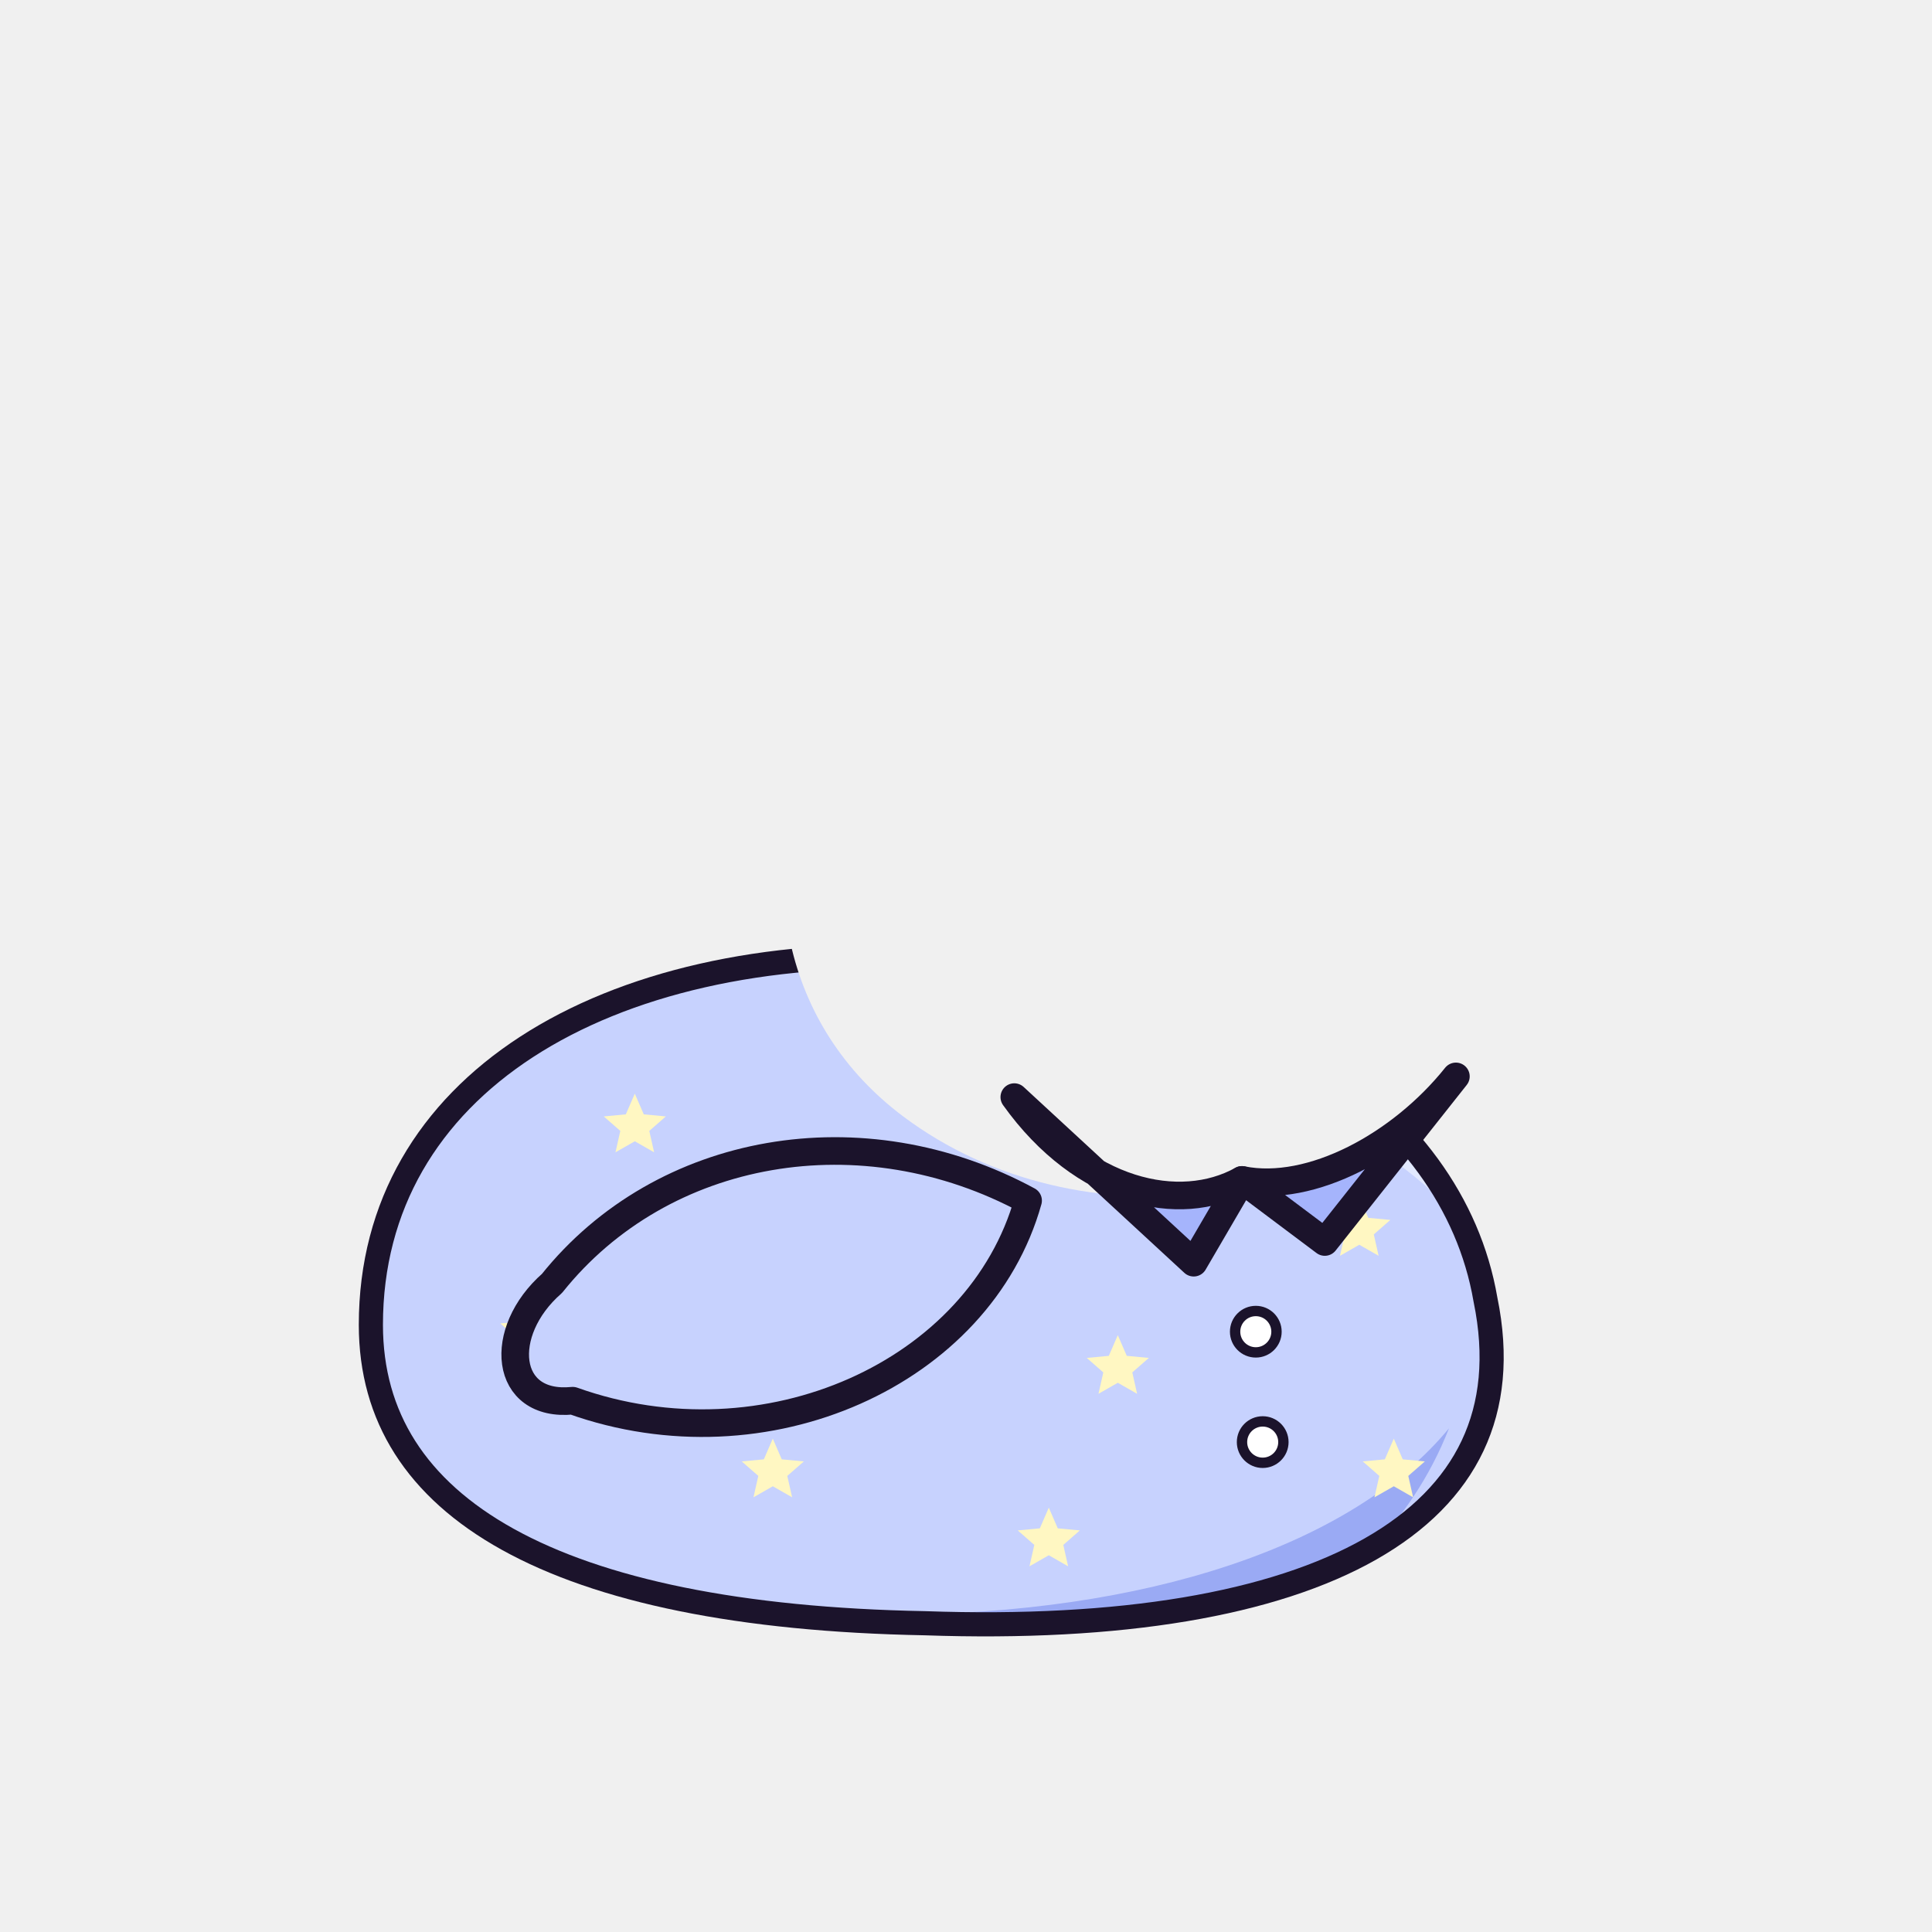
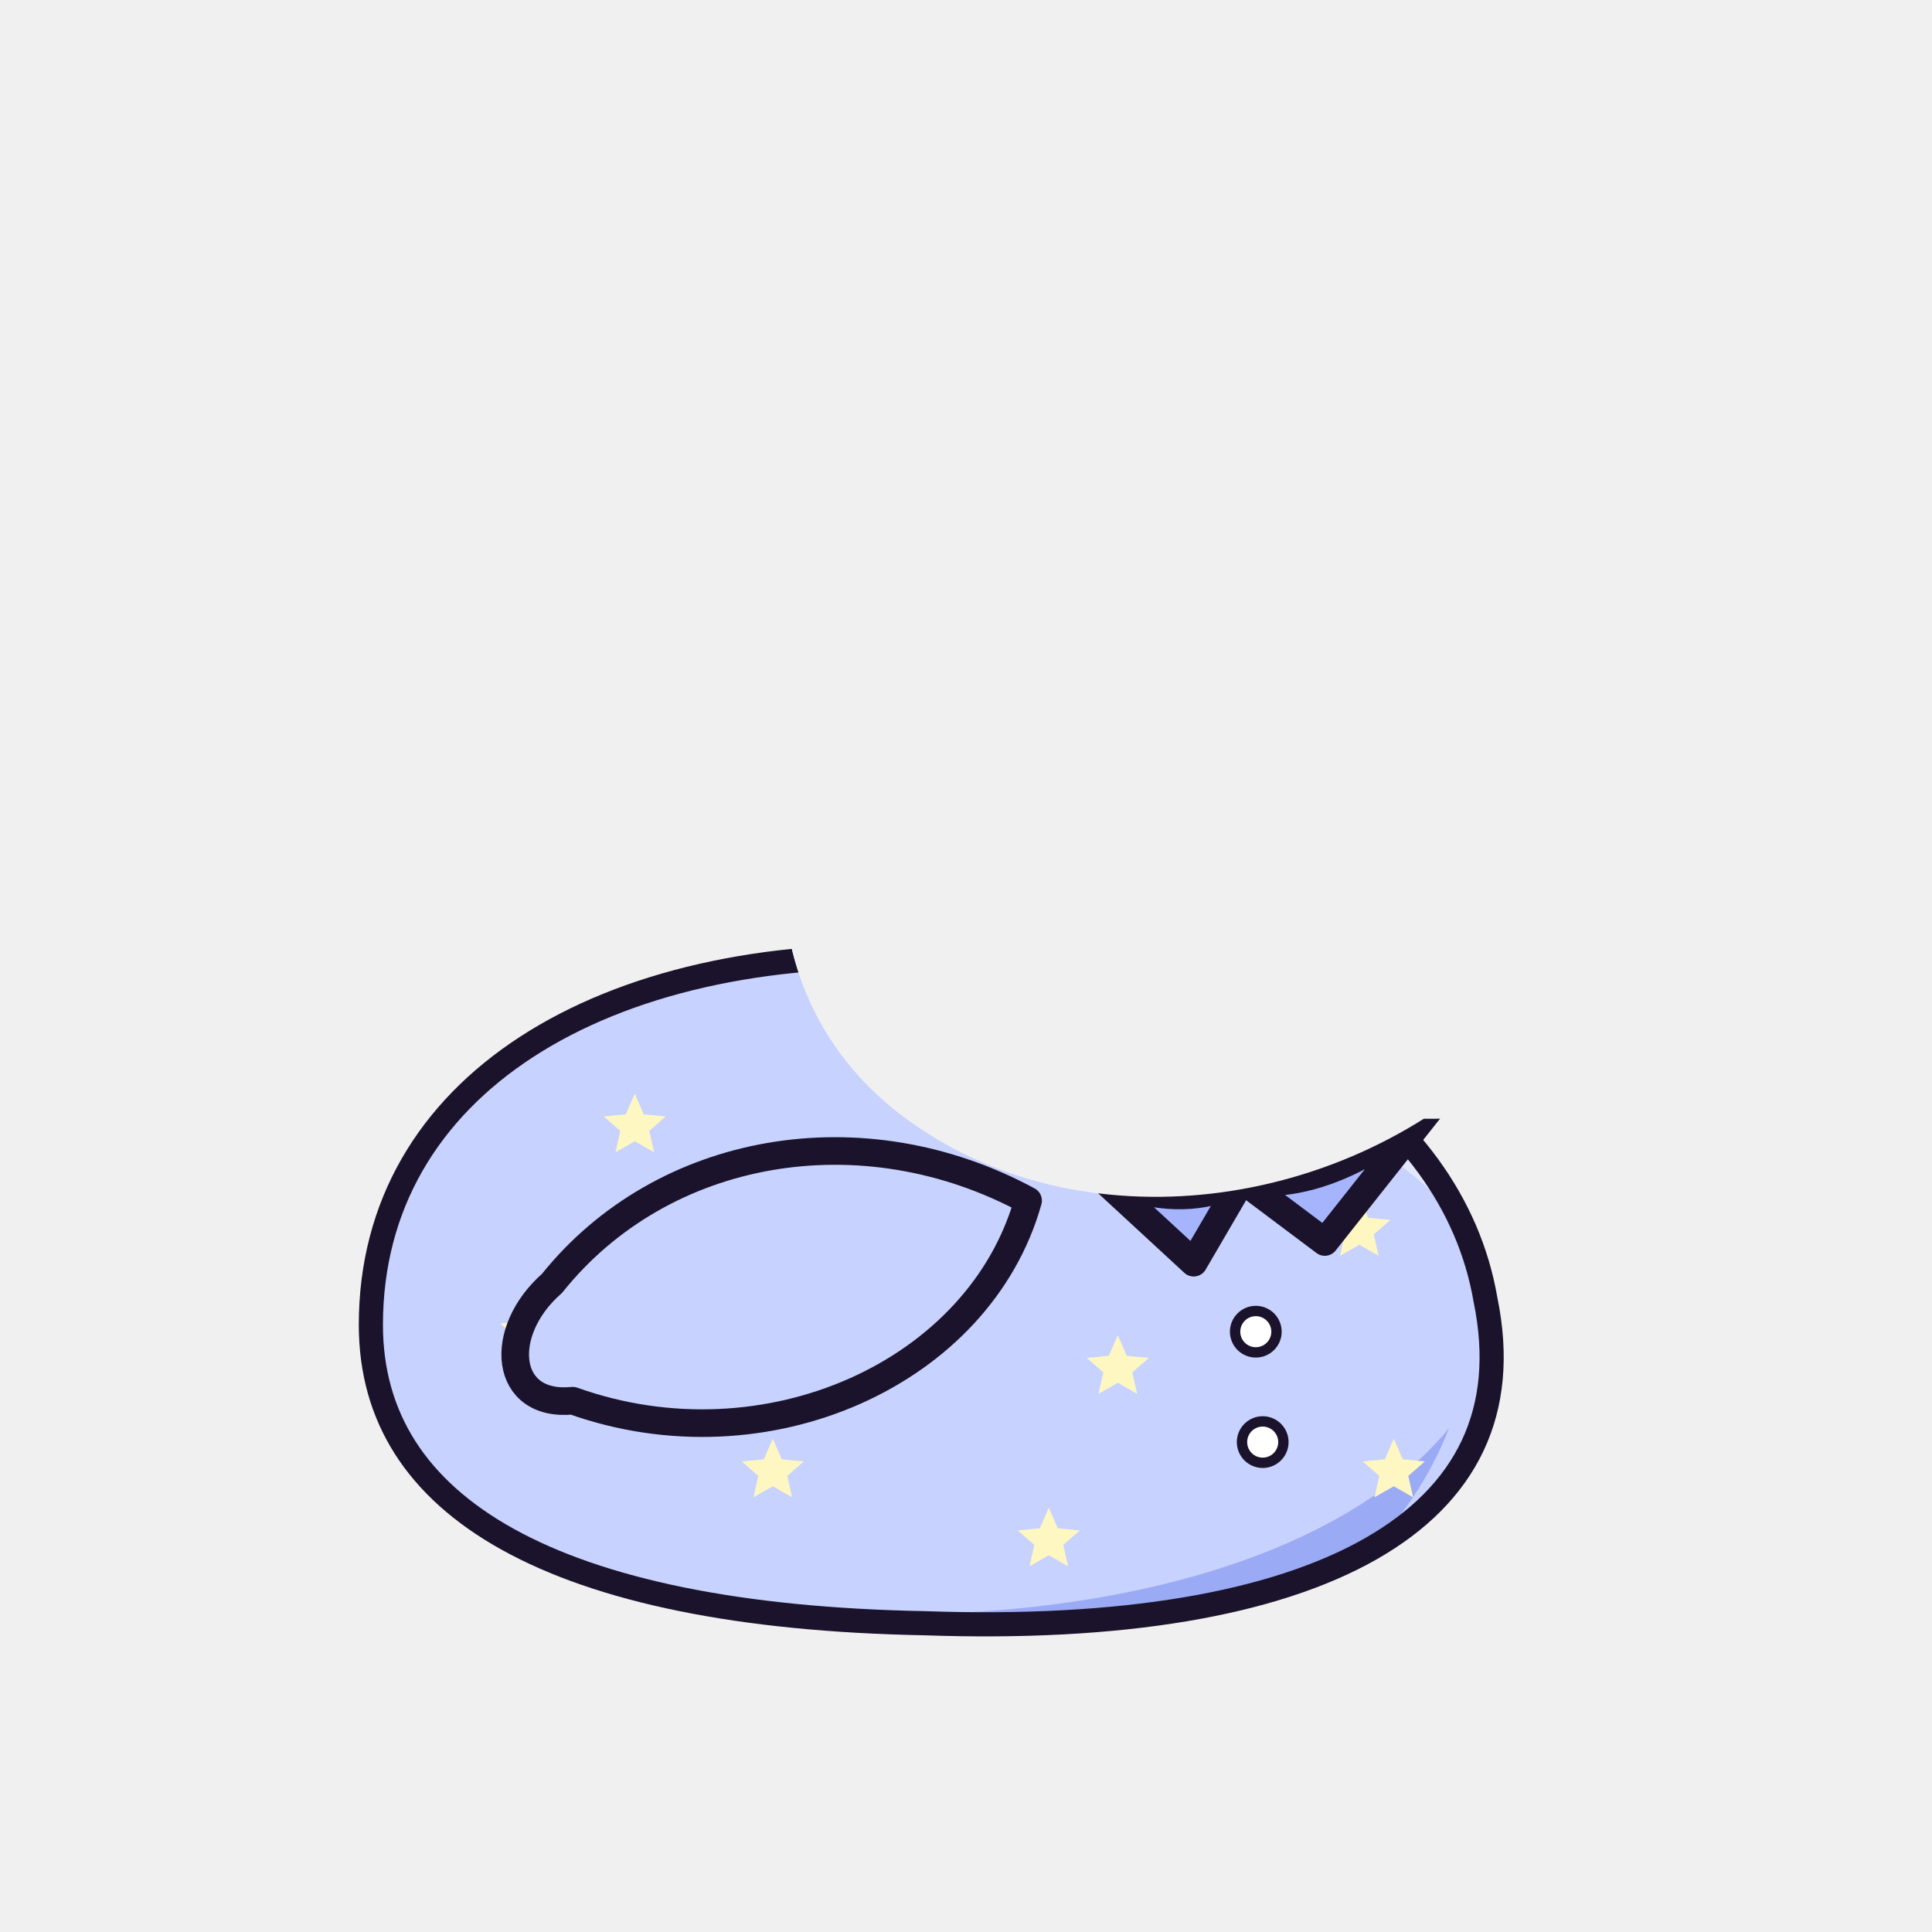
<svg xmlns="http://www.w3.org/2000/svg" viewBox="-24 -56 560 560" width="100%" height="100%" fill="none">
-   <g id="pj">
-     <defs>
-       <mask id="pj-m" maskUnits="userSpaceOnUse" x="-40" y="-80" width="620" height="640">
-         <rect x="-40" y="-80" width="620" height="640" fill="#000" />
-         <path d="M80 328 c0 -72 70 -114 164 -110 c92 2 156 44 166 102 c14 68 -52 102 -166 98 c-108 -2 -164 -34 -164 -90 Z" fill="#fff" />
-         <path d="M212 216 c-10 -62 14 -126 66 -158 c54 -34 118 -16 150 30 c36 50 20 118 -20 156 c-44 44 -118 54 -166 18 c-16 -12 -26 -28 -30 -46 Z" fill="#000" stroke="#000" stroke-width="14" />
-       </mask>
-     </defs>
-     <g mask="url(#pj-m)">
-       <path d="M80 328 c0 -72 70 -114 164 -110 c92 2 156 44 166 102 c14 68 -52 102 -166 98 c-108 -2 -164 -34 -164 -90 Z" fill="#C7D2FE" />
-       <path d="M84 340 c10 42 60 72 150 72 c74 0 134 -20 162 -54 c-22 56 -86 82 -168 80 c-94 -2 -144 -36 -144 -98 Z" fill="#8B9CF0" opacity="0.75" />
-       <path d="M300 236 C360 240 404 270 410 312 C390 280 352 258 300 252 Z" fill="#EEF2FF" opacity="0.7" />
-       <path d="M160 261 l2.6 6 6.4 .6 -4.8 4.2 1.4 6.2 -5.6 -3.2 -5.6 3.2 1.4 -6.2 -4.8 -4.2 6.4 -.6 Z" fill="#FFF7C2" />
-       <path d="M230 291 l2.6 6 6.4 .6 -4.8 4.2 1.4 6.2 -5.6 -3.2 -5.6 3.2 1.4 -6.2 -4.8 -4.2 6.4 -.6 Z" fill="#FFF7C2" />
-       <path d="M300 331 l2.6 6 6.4 .6 -4.8 4.2 1.4 6.2 -5.6 -3.2 -5.6 3.2 1.4 -6.2 -4.8 -4.2 6.4 -.6 Z" fill="#FFF7C2" />
-       <path d="M370 291 l2.6 6 6.4 .6 -4.8 4.2 1.4 6.2 -5.6 -3.2 -5.6 3.2 1.4 -6.2 -4.8 -4.2 6.4 -.6 Z" fill="#FFF7C2" />
-       <path d="M200 361 l2.6 6 6.4 .6 -4.8 4.2 1.4 6.2 -5.6 -3.2 -5.6 3.2 1.4 -6.2 -4.8 -4.2 6.4 -.6 Z" fill="#FFF7C2" />
-       <path d="M280 381 l2.6 6 6.4 .6 -4.8 4.2 1.4 6.2 -5.6 -3.2 -5.6 3.2 1.4 -6.2 -4.8 -4.2 6.4 -.6 Z" fill="#FFF7C2" />
-       <path d="M380 361 l2.6 6 6.4 .6 -4.8 4.2 1.4 6.2 -5.6 -3.2 -5.6 3.2 1.4 -6.2 -4.8 -4.2 6.4 -.6 Z" fill="#FFF7C2" />
-       <path d="M130 321 l2.6 6 6.4 .6 -4.8 4.2 1.4 6.2 -5.6 -3.2 -5.6 3.2 1.4 -6.2 -4.8 -4.2 6.4 -.6 Z" fill="#FFF7C2" />
-       <path d="M80 328 c0 -72 70 -114 164 -110 c92 2 156 44 166 102 c14 68 -52 102 -166 98 c-108 -2 -164 -34 -164 -90 Z" fill="none" stroke="#1B132B" stroke-width="14" />
-       <path d="M222 236 C250 274 300 292 352 282 C384 276 404 260 414 238" fill="none" stroke="#1B132B" stroke-width="8" stroke-linecap="round" stroke-linejoin="round" />
+   <defs>
+     <mask id="outfit-face-clear" maskUnits="userSpaceOnUse" x="-40" y="-80" width="620" height="640">
+       <rect x="-40" y="-80" width="620" height="640" fill="#fff" />
+       <path d="M212 216 c-10 -62 14 -126 66 -158 c54 -34 118 -16 150 30 c36 50 20 118 -20 156 c-44 44 -118 54 -166 18 c-16 -12 -26 -28 -30 -46 Z" fill="#000" stroke="#000" stroke-width="14" />
+       <path d="M354 186 c34 -2 68 8 110 22 c18 6 18 22 0 32 c-40 20 -84 24 -118 10 c-20 -8 -24 -28 -10 -46 c6 -8 12 -14 18 -18 Z" fill="#000" stroke="#000" stroke-width="20" />
+     </mask>
+   </defs>
+   <g mask="url(#outfit-face-clear)">
+     <g id="pj">
+       <defs>
+         <mask id="pj-m" maskUnits="userSpaceOnUse" x="-40" y="-80" width="620" height="640">
+           <rect x="-40" y="-80" width="620" height="640" fill="#000" />
+           <path d="M80 328 c0 -72 70 -114 164 -110 c92 2 156 44 166 102 c14 68 -52 102 -166 98 c-108 -2 -164 -34 -164 -90 Z" fill="#fff" />
+           <path d="M212 216 c-10 -62 14 -126 66 -158 c54 -34 118 -16 150 30 c36 50 20 118 -20 156 c-44 44 -118 54 -166 18 c-16 -12 -26 -28 -30 -46 Z" fill="#000" stroke="#000" stroke-width="14" />
+         </mask>
+       </defs>
+       <g mask="url(#pj-m)">
+         <path d="M80 328 c0 -72 70 -114 164 -110 c92 2 156 44 166 102 c14 68 -52 102 -166 98 c-108 -2 -164 -34 -164 -90 Z" fill="#C7D2FE" />
+         <path d="M84 340 c10 42 60 72 150 72 c74 0 134 -20 162 -54 c-22 56 -86 82 -168 80 c-94 -2 -144 -36 -144 -98 Z" fill="#8B9CF0" opacity="0.75" />
+         <path d="M300 236 C360 240 404 270 410 312 C390 280 352 258 300 252 Z" fill="#EEF2FF" opacity="0.7" />
+         <path d="M160 261 l2.6 6 6.4 .6 -4.8 4.2 1.4 6.2 -5.6 -3.2 -5.6 3.2 1.4 -6.2 -4.8 -4.2 6.4 -.6 Z" fill="#FFF7C2" />
+         <path d="M230 291 l2.6 6 6.4 .6 -4.8 4.2 1.4 6.2 -5.6 -3.2 -5.6 3.2 1.4 -6.2 -4.8 -4.2 6.4 -.6 Z" fill="#FFF7C2" />
+         <path d="M300 331 l2.6 6 6.4 .6 -4.8 4.2 1.4 6.2 -5.6 -3.2 -5.6 3.2 1.4 -6.2 -4.8 -4.2 6.4 -.6 Z" fill="#FFF7C2" />
+         <path d="M370 291 l2.6 6 6.4 .6 -4.8 4.2 1.4 6.2 -5.6 -3.2 -5.6 3.2 1.4 -6.2 -4.8 -4.2 6.4 -.6 Z" fill="#FFF7C2" />
+         <path d="M200 361 l2.6 6 6.4 .6 -4.8 4.2 1.4 6.2 -5.6 -3.2 -5.6 3.2 1.4 -6.2 -4.8 -4.2 6.4 -.6 Z" fill="#FFF7C2" />
+         <path d="M280 381 l2.6 6 6.4 .6 -4.8 4.2 1.4 6.2 -5.6 -3.2 -5.6 3.2 1.4 -6.2 -4.8 -4.2 6.4 -.6 Z" fill="#FFF7C2" />
+         <path d="M380 361 l2.6 6 6.4 .6 -4.8 4.2 1.4 6.2 -5.6 -3.2 -5.6 3.2 1.4 -6.2 -4.8 -4.2 6.4 -.6 Z" fill="#FFF7C2" />
+         <path d="M130 321 l2.6 6 6.4 .6 -4.8 4.2 1.4 6.2 -5.6 -3.2 -5.6 3.2 1.4 -6.2 -4.8 -4.2 6.4 -.6 Z" fill="#FFF7C2" />
+         <path d="M80 328 c0 -72 70 -114 164 -110 c92 2 156 44 166 102 c14 68 -52 102 -166 98 c-108 -2 -164 -34 -164 -90 Z" fill="none" stroke="#1B132B" stroke-width="14" />
+         <path d="M222 236 C250 274 300 292 352 282 C384 276 404 260 414 238" fill="none" stroke="#1B132B" stroke-width="8" stroke-linecap="round" stroke-linejoin="round" />
+       </g>
+       <path d="M136 316 c32 -40 90 -50 138 -24 c-14 50 -76 78 -132 58 C122 352 120 330 136 316 Z" fill="#C7D2FE" stroke="#1B132B" stroke-width="8" stroke-linejoin="round" stroke-linecap="round" />
+       <path d="M270 262 C290 290 318 296 336 286 L322 310 Z" fill="#A5B4FC" stroke="#1B132B" stroke-width="8" stroke-linejoin="round" stroke-linecap="round" />
+       <path d="M336 286 C356 290 382 276 398 256 L360 304 Z" fill="#A5B4FC" stroke="#1B132B" stroke-width="8" stroke-linejoin="round" stroke-linecap="round" />
+       <circle cx="340" cy="330" r="6" fill="#FFFFFF" stroke="#1B132B" stroke-width="3" />
+       <circle cx="342" cy="362" r="6" fill="#FFFFFF" stroke="#1B132B" stroke-width="3" />
    </g>
-     <path d="M136 316 c32 -40 90 -50 138 -24 c-14 50 -76 78 -132 58 C122 352 120 330 136 316 Z" fill="#C7D2FE" stroke="#1B132B" stroke-width="8" stroke-linejoin="round" stroke-linecap="round" />
-     <path d="M270 262 C290 290 318 296 336 286 L322 310 Z" fill="#A5B4FC" stroke="#1B132B" stroke-width="8" stroke-linejoin="round" stroke-linecap="round" />
-     <path d="M336 286 C356 290 382 276 398 256 L360 304 Z" fill="#A5B4FC" stroke="#1B132B" stroke-width="8" stroke-linejoin="round" stroke-linecap="round" />
-     <circle cx="340" cy="330" r="6" fill="#FFFFFF" stroke="#1B132B" stroke-width="3" />
-     <circle cx="342" cy="362" r="6" fill="#FFFFFF" stroke="#1B132B" stroke-width="3" />
  </g>
</svg>
